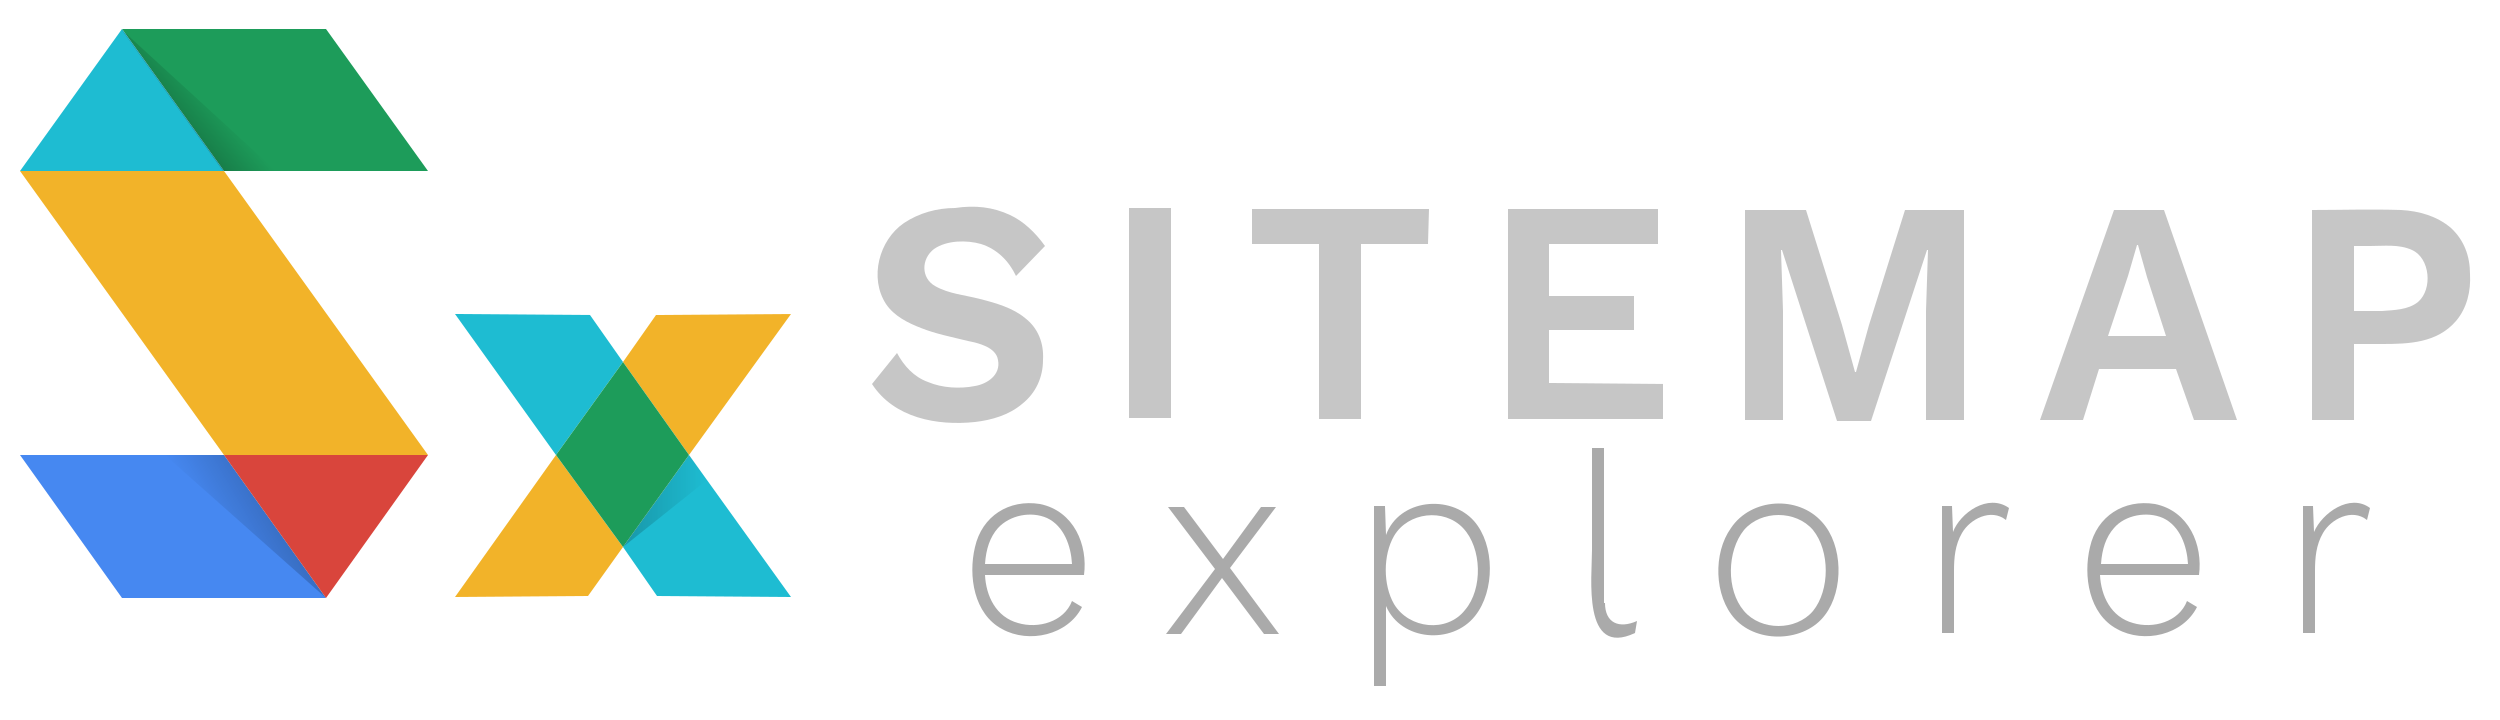
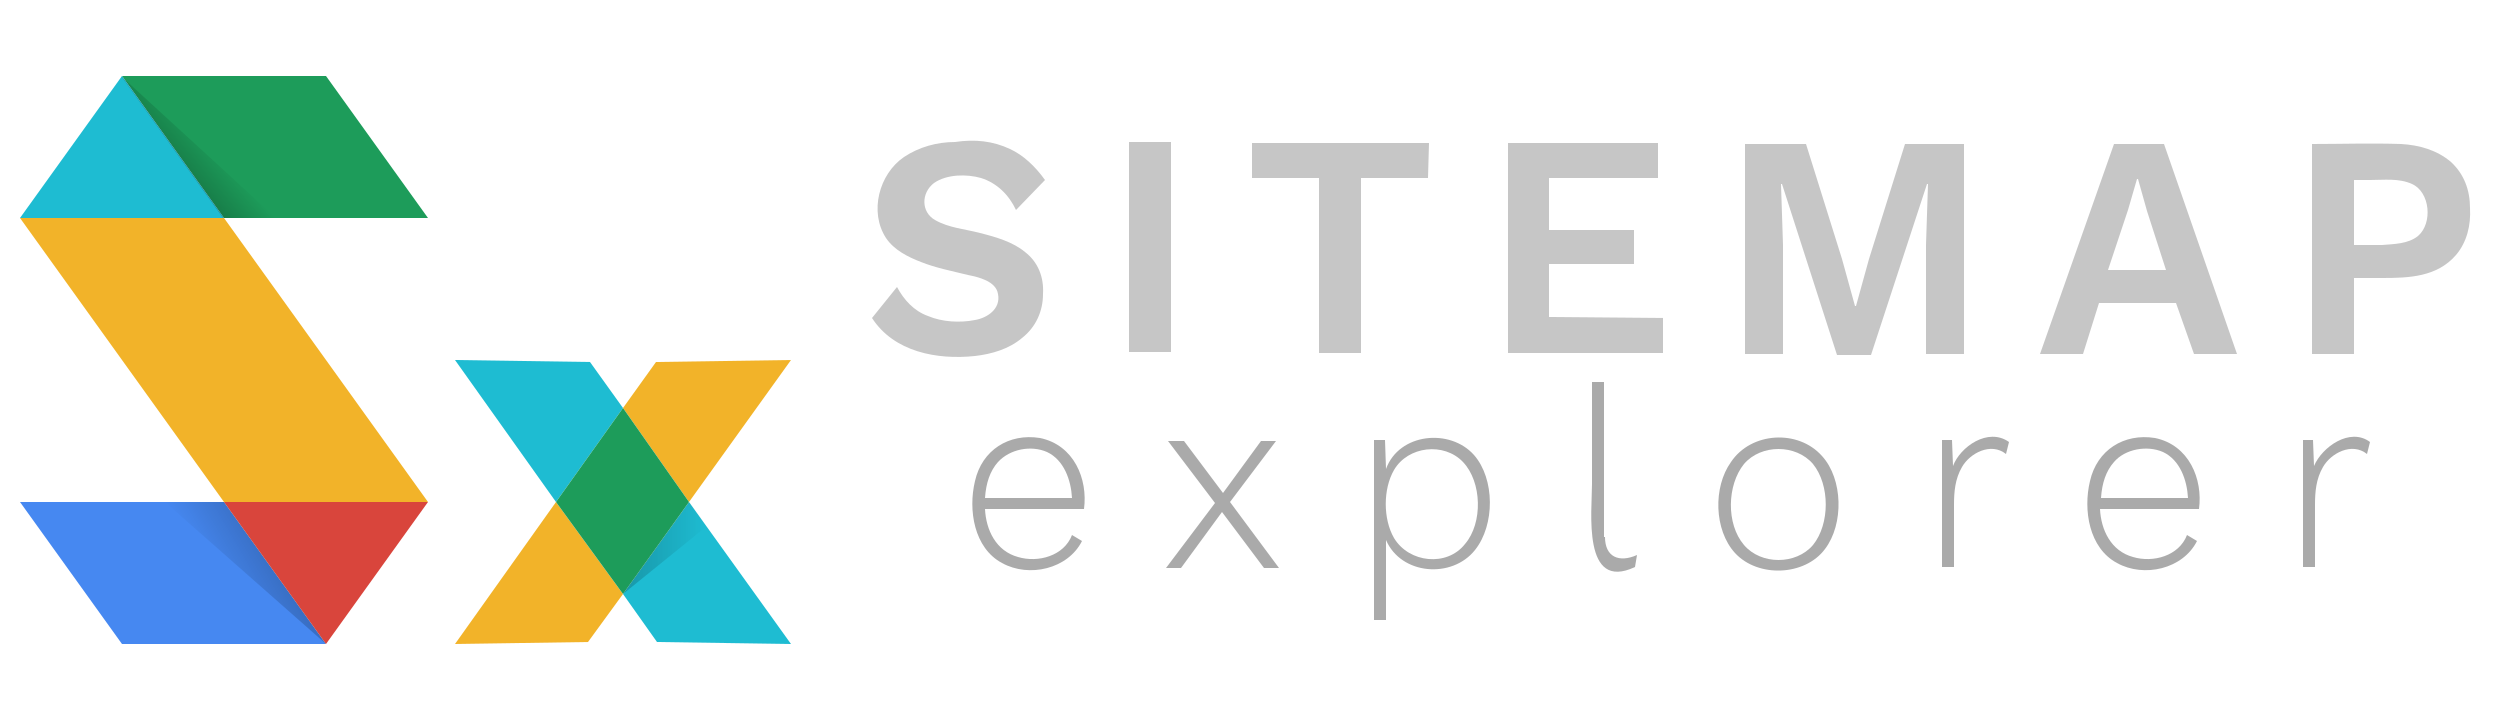
<svg xmlns="http://www.w3.org/2000/svg" xmlns:xlink="http://www.w3.org/1999/xlink" enable-background="new 0 0 250 72" viewBox="0 0 250 72">
  <linearGradient id="a">
    <stop offset=".001" stop-opacity="0" />
    <stop offset="1" stop-opacity=".2" />
  </linearGradient>
-   <linearGradient id="b" gradientUnits="userSpaceOnUse" x1="20.86" x2="17.746" xlink:href="#a" y1="9.134" y2="11.747" />
-   <linearGradient id="c" gradientUnits="userSpaceOnUse" x1="21.584" x2="27.523" xlink:href="#a" y1="54.364" y2="50.934" />
-   <linearGradient id="d" gradientTransform="matrix(-.7071 -.7071 .7071 -.7071 -104.7659 775.6046)" gradientUnits="userSpaceOnUse" x1="394.878" x2="388.915" y1="631.114" y2="637.077">
+   <linearGradient id="b" gradientUnits="userSpaceOnUse" x1="20.86" x2="17.746" xlink:href="#a" y1="13.801" y2="16.414" />
+   <linearGradient id="c" gradientUnits="userSpaceOnUse" x1="21.584" x2="27.523" xlink:href="#a" y1="59.031" y2="55.601" />
+   <linearGradient id="d" gradientTransform="matrix(-.7071 -.7071 .7071 -.7071 -104.7659 775.6046)" gradientUnits="userSpaceOnUse" x1="391.578" x2="385.615" y1="627.814" y2="633.777">
    <stop offset="0" stop-opacity=".2" />
    <stop offset="1" stop-opacity="0" />
  </linearGradient>
-   <path d="m101 21.5c1.3.6 2.5 1.7 3.5 3.1l-2.9 3c-.7-1.5-1.9-2.7-3.5-3.2-1.4-.4-3.4-.4-4.7.5-1.3 1-1.3 2.9.1 3.7s3 .9 4.5 1.3c1.6.4 3.3.9 4.5 1.9 1.3 1 1.9 2.5 1.8 4.2 0 1.7-.7 3.3-2.1 4.4-1.3 1.1-3 1.6-4.7 1.8-3.8.4-8.1-.4-10.3-3.8l2.5-3.1c.7 1.3 1.7 2.4 3.1 2.9 1.4.6 3.2.7 4.7.4 1.2-.2 2.6-1.1 2.3-2.6-.2-1.3-2-1.7-3-1.9-1.6-.4-3.2-.7-4.7-1.3-1.3-.5-2.7-1.2-3.5-2.4-1.7-2.6-.7-6.4 1.8-8.1 1.5-1 3.3-1.5 5.1-1.5 2-.3 3.8-.1 5.5.7z" fill="#c6c6c6" />
-   <path d="m117.1 41.8h-4.2v-21h4.2z" fill="#c6c6c6" />
-   <path d="m142.8 24.4h-6.7v17.5h-4.2v-17.5h-6.7v-3.5h17.7z" fill="#c6c6c6" />
-   <path d="m166.3 38.4v3.5h-15.5v-21h15v3.5h-10.9v5.2h8.5v3.4h-8.5v5.3z" fill="#c6c6c6" />
-   <path d="m196.4 42h-3.8v-10.9l.2-6.1h-.1l-5.6 17.1h-3.4l-5.5-17.1h-.1l.2 6.1v10.9h-3.8v-21h6.1l3.6 11.5 1.3 4.7h.1l1.3-4.7 3.6-11.5h5.9z" fill="#c6c6c6" />
-   <path d="m217.6 36.9h-7.7l-1.6 5.1h-4.3l7.4-21h5l7.3 21h-4.3zm-1-3.3-1.9-5.9-.9-3.2h-.1l-.9 3.1-2 6z" fill="#c6c6c6" />
-   <path d="m245.1 22.8c1.3 1.2 1.9 2.8 1.9 4.6.1 1.7-.3 3.4-1.4 4.7-1.9 2.2-4.7 2.3-7.4 2.3-.9 0-1.9 0-2.8 0v7.6h-4.2v-21c2.9 0 5.9-.1 8.9 0 1.8.1 3.6.6 5 1.8zm-3.3 7.4c1.5-1.3 1.2-4.4-.6-5.2-1.3-.6-2.8-.4-4.2-.4-.5 0-1.1 0-1.6 0v6.5h2.8c1.2-.1 2.6-.1 3.6-.9z" fill="#c6c6c6" />
+   <path d="m101 14.9c1.3.6 2.5 1.7 3.5 3.1l-2.9 3c-.7-1.5-1.9-2.7-3.5-3.2-1.4-.4-3.4-.4-4.7.5-1.3 1-1.3 2.9.1 3.7s3 .9 4.5 1.3c1.6.4 3.3.9 4.5 1.9 1.3 1 1.9 2.5 1.8 4.2 0 1.7-.7 3.3-2.1 4.4-1.3 1.1-3 1.6-4.7 1.8-3.8.4-8.1-.4-10.3-3.8l2.5-3.1c.7 1.3 1.7 2.4 3.1 2.9 1.4.6 3.2.7 4.7.4 1.2-.2 2.6-1.1 2.3-2.6-.2-1.3-2-1.7-3-1.9-1.6-.4-3.2-.7-4.7-1.3-1.3-.5-2.7-1.2-3.5-2.4-1.7-2.6-.7-6.4 1.8-8.1 1.5-1 3.3-1.5 5.1-1.5 2-.3 3.8-.1 5.5.7z" fill="#c6c6c6" />
+   <path d="m117.1 35.2h-4.2v-21h4.2z" fill="#c6c6c6" />
+   <path d="m142.8 17.8h-6.7v17.5h-4.2v-17.5h-6.7v-3.5h17.7z" fill="#c6c6c6" />
+   <path d="m166.3 31.8v3.5h-15.5v-21h15v3.5h-10.9v5.2h8.5v3.4h-8.5v5.3z" fill="#c6c6c6" />
+   <path d="m196.4 35.4h-3.8v-10.9l.2-6.1h-.1l-5.6 17.1h-3.4l-5.5-17.1h-.1l.2 6.1v10.9h-3.8v-21h6.1l3.6 11.5 1.3 4.7h.1l1.3-4.7 3.6-11.5h5.9z" fill="#c6c6c6" />
+   <path d="m217.6 30.3h-7.7l-1.6 5.1h-4.3l7.4-21h5l7.3 21h-4.3zm-1-3.3-1.9-5.9-.9-3.2h-.1l-.9 3.1-2 6z" fill="#c6c6c6" />
+   <path d="m245.1 16.2c1.3 1.2 1.9 2.8 1.9 4.6.1 1.7-.3 3.4-1.4 4.7-1.9 2.2-4.7 2.3-7.4 2.3-.9 0-1.9 0-2.8 0v7.6h-4.2v-21c2.9 0 5.9-.1 8.9 0 1.8.1 3.6.6 5 1.8zm-3.3 7.4c1.5-1.3 1.2-4.4-.6-5.2-1.3-.6-2.8-.4-4.2-.4-.5 0-1.1 0-1.6 0v6.5h2.8c1.2-.1 2.6-.1 3.6-.9z" fill="#c6c6c6" />
  <g fill="#aaa">
-     <path d="m108.4 57.5h-9.9c.1 2.1 1.1 4.2 3.3 4.8 2 .6 4.6-.1 5.4-2.2l1 .6c-1.4 2.8-5.3 3.7-8 2.2-2.8-1.5-3.4-5.3-2.7-8.2.7-3.1 3.4-4.8 6.5-4.3 3.4.7 4.8 4.1 4.4 7.1zm-8.6-4.7c-.8.9-1.2 2.1-1.3 3.6h8.7c-.1-1.8-.8-3.8-2.5-4.6-1.6-.7-3.7-.3-4.9 1z" />
-     <path d="m126.4 63.4-4.2-5.6-4.1 5.6h-1.5l4.9-6.5-4.7-6.2h1.6l3.9 5.2 3.8-5.2h1.5l-4.6 6.1 4.9 6.6z" />
-     <path d="m147.4 52.1c2.1 2.4 2.1 7 .1 9.5-2.3 2.9-7.4 2.5-8.9-1v8h-1.2v-18h1.1l.1 2.9c1.3-3.6 6.4-4.1 8.8-1.4zm-.9 8.9c1.8-2.1 1.7-6.2-.2-8.2s-5.5-1.6-6.9.8c-1.1 1.9-1.1 4.9 0 6.8 1.5 2.5 5.3 2.9 7.1.6z" />
-     <path d="m160.5 60.3c0 2 1.4 2.6 3.2 1.8l-.2 1.2c-5.3 2.5-4.3-5.6-4.3-8.3 0-3.4 0-6.8 0-10.2h1.2v15.5z" />
-     <path d="m182.2 52.2c2.1 2.3 2.2 6.8.3 9.3-2 2.7-6.7 2.9-9 .4-2.1-2.3-2.2-6.6-.4-9.1 2-3 6.7-3.3 9.1-.6zm-7.8.8c-1.7 2.1-1.8 6 0 8.1 1.7 2 5.2 2 6.9 0 1.7-2.1 1.7-6 0-8.1-1.7-2-5.2-2-6.9 0z" />
-     <path d="m200.9 50.8-.3 1.2c-1.5-1.2-3.6-.1-4.4 1.3-.7 1.2-.8 2.5-.8 3.8v6.2h-1.2v-12.7h1l.1 2.6c.7-1.9 3.5-3.9 5.6-2.4z" />
-     <path d="m219.9 57.5h-9.9c.1 2.1 1.1 4.2 3.3 4.8 2 .6 4.6-.1 5.4-2.2l1 .6c-1.4 2.8-5.3 3.7-8 2.2-2.8-1.5-3.4-5.3-2.7-8.2.7-3.1 3.4-4.8 6.5-4.3 3.4.7 4.8 4.1 4.4 7.1zm-8.5-4.7c-.8.9-1.2 2.1-1.3 3.6h8.7c-.1-1.8-.8-3.8-2.5-4.6-1.6-.7-3.8-.3-4.9 1z" />
-     <path d="m237 50.8-.3 1.2c-1.5-1.2-3.6-.1-4.4 1.3-.7 1.2-.8 2.5-.8 3.8v6.2h-1.2v-12.7h1l.1 2.6c.8-1.9 3.6-3.9 5.6-2.4z" />
+     <path d="m108.4 50.9h-9.9c.1 2.1 1.1 4.2 3.3 4.8 2 .6 4.6-.1 5.4-2.2l1 .6c-1.4 2.8-5.3 3.7-8 2.2-2.8-1.5-3.4-5.3-2.7-8.2.7-3.1 3.4-4.8 6.5-4.3 3.4.7 4.8 4.1 4.4 7.1zm-8.6-4.7c-.8.9-1.2 2.1-1.3 3.6h8.7c-.1-1.8-.8-3.8-2.5-4.6-1.6-.7-3.7-.3-4.9 1z" />
+     <path d="m126.4 56.8-4.2-5.6-4.1 5.6h-1.5l4.9-6.5-4.7-6.2h1.6l3.9 5.2 3.8-5.2h1.5l-4.6 6.1 4.9 6.6z" />
+     <path d="m147.4 45.5c2.1 2.4 2.1 7 .1 9.5-2.3 2.9-7.4 2.5-8.9-1v8h-1.2v-18h1.1l.1 2.9c1.3-3.6 6.4-4.1 8.8-1.4zm-.9 8.9c1.8-2.1 1.7-6.2-.2-8.2s-5.5-1.6-6.9.8c-1.1 1.9-1.1 4.9 0 6.8 1.5 2.5 5.3 2.9 7.1.6z" />
+     <path d="m160.5 53.7c0 2 1.4 2.6 3.2 1.8l-.2 1.2c-5.3 2.5-4.3-5.6-4.3-8.3 0-3.4 0-6.8 0-10.2h1.2v15.5z" />
+     <path d="m182.2 45.6c2.1 2.3 2.2 6.8.3 9.3-2 2.7-6.7 2.9-9 .4-2.1-2.3-2.2-6.6-.4-9.1 2-3 6.7-3.3 9.1-.6zm-7.8.8c-1.7 2.1-1.8 6 0 8.1 1.7 2 5.2 2 6.9 0 1.7-2.1 1.7-6 0-8.1-1.7-2-5.2-2-6.9 0z" />
+     <path d="m200.9 44.2-.3 1.2c-1.5-1.2-3.6-.1-4.4 1.3-.7 1.2-.8 2.5-.8 3.8v6.2h-1.2v-12.7h1l.1 2.6c.7-1.9 3.5-3.9 5.6-2.4z" />
+     <path d="m219.9 50.9h-9.9c.1 2.1 1.1 4.2 3.3 4.8 2 .6 4.6-.1 5.4-2.2l1 .6c-1.4 2.8-5.3 3.7-8 2.2-2.8-1.5-3.4-5.3-2.7-8.2.7-3.1 3.4-4.8 6.5-4.3 3.4.7 4.8 4.1 4.4 7.1zm-8.5-4.7c-.8.9-1.2 2.1-1.3 3.6h8.7c-.1-1.8-.8-3.8-2.5-4.6-1.6-.7-3.8-.3-4.9 1z" />
+     <path d="m237 44.2-.3 1.2c-1.5-1.2-3.6-.1-4.4 1.3-.7 1.2-.8 2.5-.8 3.8v6.2h-1.2v-12.7h1l.1 2.6c.8-1.9 3.6-3.9 5.6-2.4z" />
  </g>
-   <path d="m59 31.5-13.5-.1 10.1 14.1 6.7-9.3z" fill="#1ebcd2" />
-   <path d="m62.3 54.7 3.4 4.9 13.4.1-10.2-14.2z" fill="#1ebcd2" />
-   <path d="m45.5 59.7 13.3-.1 3.5-4.9-6.7-9.2z" fill="#f2b329" />
-   <path d="m79.1 31.4-13.5.1-3.3 4.7 6.6 9.3z" fill="#f2b329" />
-   <path d="m62.3 36.2-6.7 9.3 6.7 9.2 6.6-9.2z" fill="#1d9c5a" />
-   <path d="m42.8 17.1-10.2-14.2h-20.4l10.2 14.2z" fill="#1d9c5a" />
-   <path d="m2 17.1 10.2-14.2z" fill="#d9453c" />
-   <path d="m2 45.5 10.2 14.3h20.4l-10.2-14.3z" fill="#4688f1" />
-   <path d="m2 17.1 20.4 28.4h20.4l-20.4-28.4z" fill="#f2b329" />
-   <path d="m12.2 2.9-10.2 14.2h20.4z" fill="#1ebcd2" />
-   <path d="m32.6 59.8 10.2-14.3h-20.4z" fill="#d9453c" />
-   <path d="m22.3 17.1h5.3l-15.5-14.2z" fill="url(#b)" />
-   <path d="m16.5 45.5 16.1 14.3-10.2-14.3z" fill="url(#c)" />
-   <path d="m62.3 54.7 6.6-9.2.7.9 1.1 1.6z" fill="url(#d)" />
+   <path d="m59 36.2-13.5-.2 10.1 14.2 6.7-9.4z" fill="#1ebcd2" />
+   <path d="m62.3 59.4 3.4 4.8 13.4.2-10.2-14.2z" fill="#1ebcd2" />
+   <path d="m45.5 64.4 13.3-.2 3.5-4.8-6.7-9.2z" fill="#f2b329" />
+   <path d="m79.1 36-13.5.2-3.3 4.6 6.6 9.4z" fill="#f2b329" />
+   <path d="m62.3 40.8-6.7 9.4 6.7 9.2 6.6-9.2z" fill="#1d9c5a" />
+   <path d="m42.8 21.8-10.2-14.2h-20.4l10.2 14.2z" fill="#1d9c5a" />
+   <path d="m2 21.8 10.2-14.2z" fill="#d9453c" />
+   <path d="m2 50.2 10.2 14.2h20.4l-10.2-14.2z" fill="#4688f1" />
+   <path d="m2 21.8 20.4 28.4h20.4l-20.4-28.4z" fill="#f2b329" />
+   <path d="m12.2 7.6-10.2 14.2h20.4z" fill="#1ebcd2" />
+   <path d="m32.6 64.4 10.2-14.2h-20.4z" fill="#d9453c" />
+   <path d="m22.3 21.8h5.3l-15.5-14.2z" fill="url(#b)" />
+   <path d="m16.5 50.2 16.1 14.2-10.2-14.2z" fill="url(#c)" />
+   <path d="m62.3 59.4 6.6-9.2.7.9 1.1 1.5z" fill="url(#d)" />
</svg>
